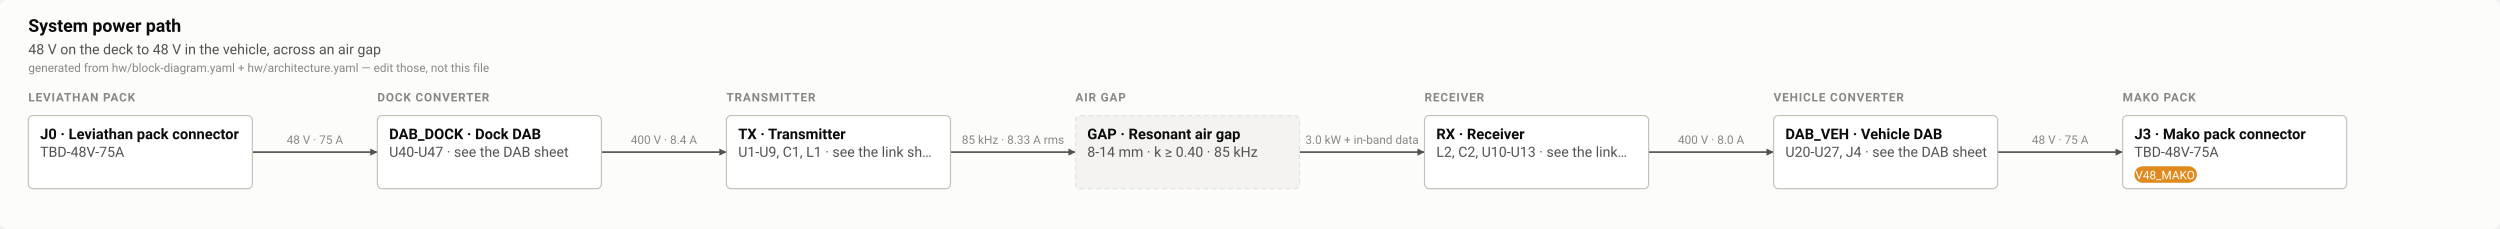
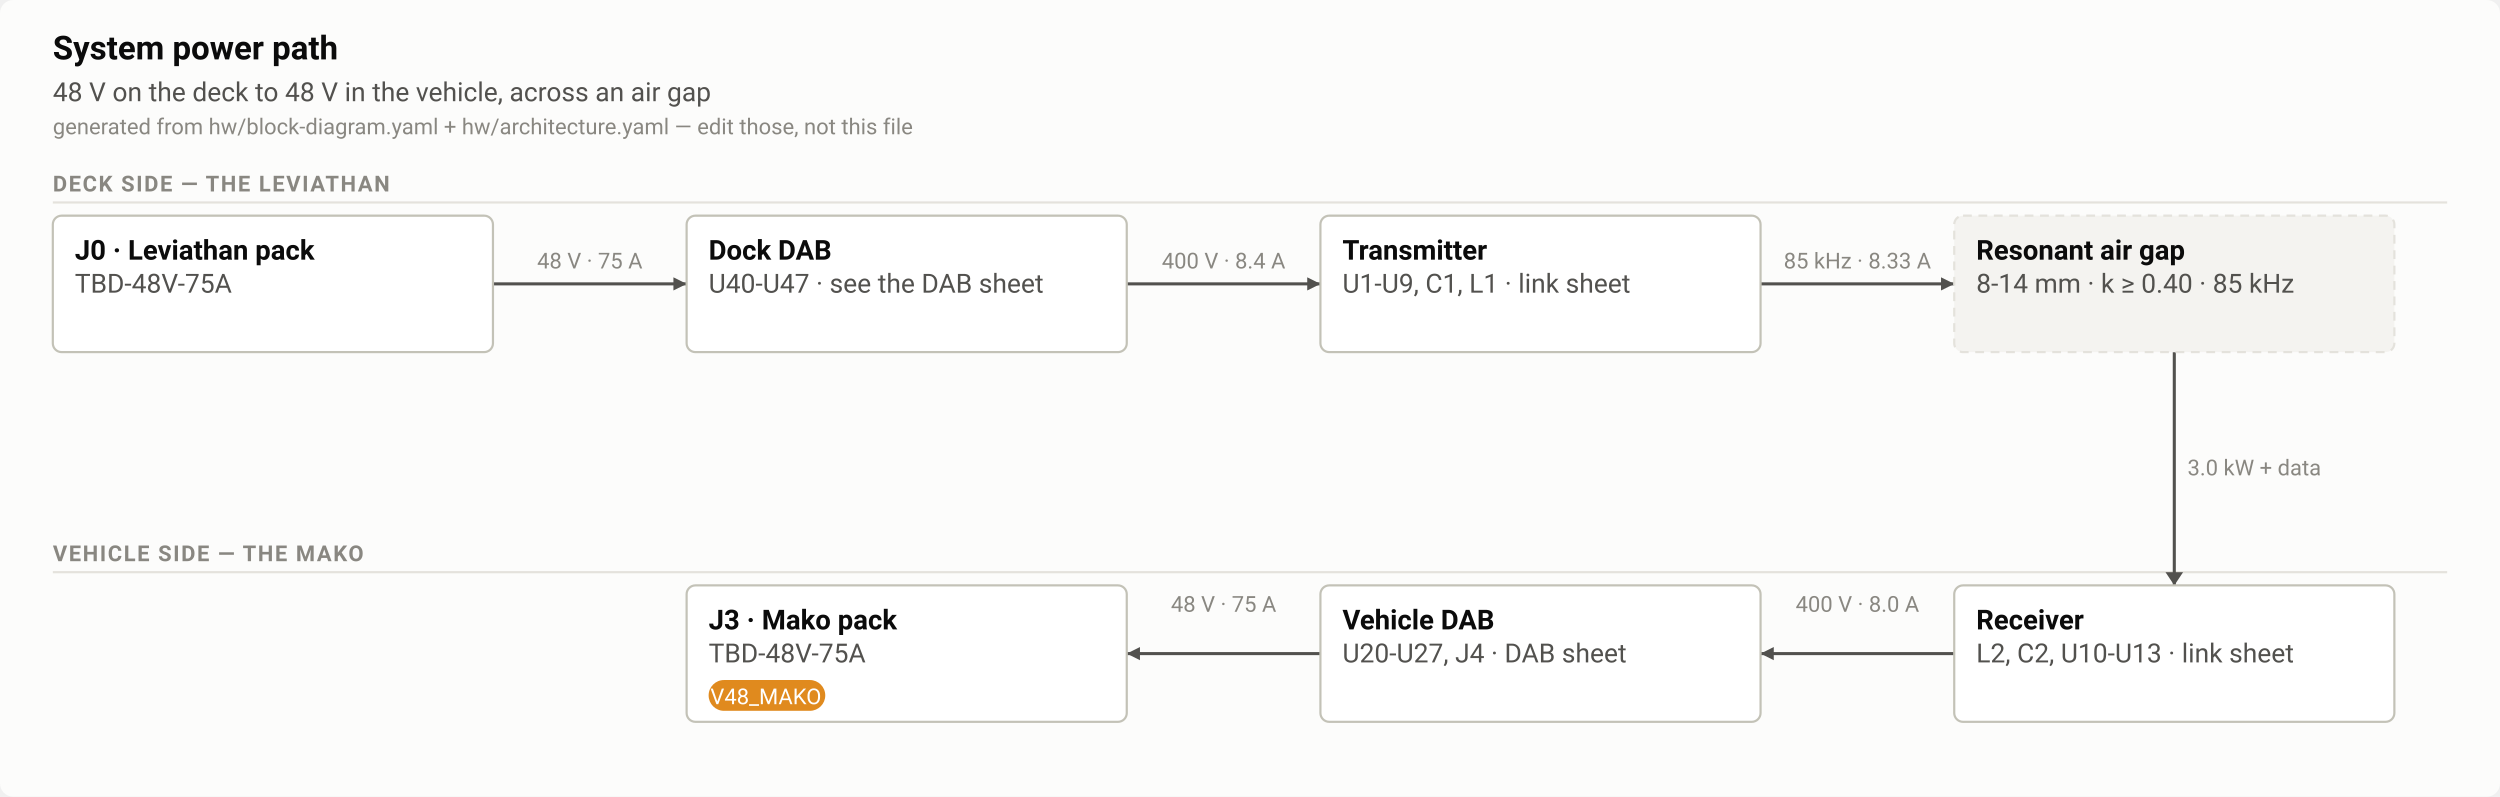
- <svg xmlns="http://www.w3.org/2000/svg" width="2120" height="194" viewBox="0 0 2120 194" font-family="ui-sans-serif,system-ui,-apple-system,'Segoe UI',Roboto,'Helvetica Neue',Arial,sans-serif" role="img" aria-label="System power path">
+ <svg xmlns="http://www.w3.org/2000/svg" width="1136" height="362" viewBox="0 0 1136 362" font-family="ui-sans-serif,system-ui,-apple-system,'Segoe UI',Roboto,'Helvetica Neue',Arial,sans-serif" role="img" aria-label="System power path">
  <style>.s{fill:#fcfcfb} .bx{fill:#ffffff;stroke:#c3c2b7} .ink{fill:#0b0b0b} .ink2{fill:#52514e} .mut{fill:#898781} .gt{fill:#f4f3f0;stroke:#e4e2dc} @media (prefers-color-scheme:dark){.s{fill:#1a1a19} .bx{fill:#242422;stroke:#383835} .ink{fill:#fff} .ink2{fill:#c3c2b7} .gt{fill:#1f1f1e;stroke:#2c2c2a}} .t{font-size:12px} .tb{font-size:12.5px;font-weight:600} .ts{font-size:10px} .h{font-size:15px;font-weight:600} .hh{font-size:10px;font-weight:600;letter-spacing:0.07em}</style>
-   <rect width="2120" height="194" class="s" rx="6" />
+   <rect width="1136" height="362" class="s" rx="6" />
  <text x="24" y="27" class="h ink">System power path</text>
  <text x="24" y="46" class="t ink2">48 V on the deck to 48 V in the vehicle, across an air gap</text>
  <text x="24" y="61" class="ts mut">generated from hw/block-diagram.yaml + hw/architecture.yaml — edit those, not this file</text>
-   <text x="24" y="86" class="hh mut">LEVIATHAN PACK</text>
-   <text x="320" y="86" class="hh mut">DOCK CONVERTER</text>
-   <text x="616" y="86" class="hh mut">TRANSMITTER</text>
-   <text x="912" y="86" class="hh mut">AIR GAP</text>
-   <text x="1208" y="86" class="hh mut">RECEIVER</text>
-   <text x="1504" y="86" class="hh mut">VEHICLE CONVERTER</text>
-   <text x="1800" y="86" class="hh mut">MAKO PACK</text>
-   <path d="M214 129 L234 129 L234 129 L320 129" fill="none" stroke="#52514e" stroke-width="1.4" stroke-linejoin="round" />
-   <path d="M314 126 L320 129 L314 132" fill="#52514e" />
-   <path d="M510 129 L530 129 L530 129 L616 129" fill="none" stroke="#52514e" stroke-width="1.4" stroke-linejoin="round" />
-   <path d="M610 126 L616 129 L610 132" fill="#52514e" />
-   <path d="M806 129 L826 129 L826 129 L912 129" fill="none" stroke="#52514e" stroke-width="1.4" stroke-linejoin="round" />
-   <path d="M906 126 L912 129 L906 132" fill="#52514e" />
-   <path d="M1102 129 L1122 129 L1122 129 L1208 129" fill="none" stroke="#52514e" stroke-width="1.4" stroke-linejoin="round" />
-   <path d="M1202 126 L1208 129 L1202 132" fill="#52514e" />
-   <path d="M1398 129 L1418 129 L1418 129 L1504 129" fill="none" stroke="#52514e" stroke-width="1.4" stroke-linejoin="round" />
-   <path d="M1498 126 L1504 129 L1498 132" fill="#52514e" />
-   <path d="M1694 129 L1714 129 L1714 129 L1800 129" fill="none" stroke="#52514e" stroke-width="1.4" stroke-linejoin="round" />
-   <path d="M1794 126 L1800 129 L1794 132" fill="#52514e" />
-   <rect x="235" y="112" width="64" height="13" class="s" rx="2" />
-   <text x="267" y="122" class="ts mut" text-anchor="middle">48 V · 75 A</text>
-   <rect x="526" y="112" width="75" height="13" class="s" rx="2" />
-   <text x="563" y="122" class="ts mut" text-anchor="middle">400 V · 8.4 A</text>
-   <rect x="806" y="112" width="107" height="13" class="s" rx="2" />
-   <text x="859" y="122" class="ts mut" text-anchor="middle">85 kHz · 8.33 A rms</text>
-   <rect x="1096" y="112" width="117" height="13" class="s" rx="2" />
-   <text x="1155" y="122" class="ts mut" text-anchor="middle">3.0 kW + in-band data</text>
-   <rect x="1414" y="112" width="75" height="13" class="s" rx="2" />
-   <text x="1451" y="122" class="ts mut" text-anchor="middle">400 V · 8.0 A</text>
-   <rect x="1715" y="112" width="64" height="13" class="s" rx="2" />
-   <text x="1747" y="122" class="ts mut" text-anchor="middle">48 V · 75 A</text>
-   <rect x="24" y="98" width="190" height="62" class="bx" rx="4" />
-   <text x="34" y="118" class="tb ink">J0 · Leviathan pack connector</text>
+   <text x="24" y="87" class="hh mut">DECK SIDE — THE LEVIATHAN</text>
+   <path d="M24 92 L1112 92" stroke="#e4e2dc" stroke-width="1" />
+   <text x="24" y="255" class="hh mut">VEHICLE SIDE — THE MAKO</text>
+   <path d="M24 260 L1112 260" stroke="#e4e2dc" stroke-width="1" />
+   <path d="M224 129 L268 129 L268 129 L312 129" fill="none" stroke="#52514e" stroke-width="1.4" stroke-linejoin="round" />
+   <path d="M306 126 L312 129 L306 132" fill="#52514e" />
+   <path d="M512 129 L538 129 L538 129 L600 129" fill="none" stroke="#52514e" stroke-width="1.4" stroke-linejoin="round" />
+   <path d="M594 126 L600 129 L594 132" fill="#52514e" />
+   <path d="M800 129 L826 129 L826 129 L888 129" fill="none" stroke="#52514e" stroke-width="1.4" stroke-linejoin="round" />
+   <path d="M882 126 L888 129 L882 132" fill="#52514e" />
+   <path d="M988 160 L988 266" fill="none" stroke="#52514e" stroke-width="1.4" stroke-linejoin="round" />
+   <path d="M984 260 L988 266 L992 260" fill="#52514e" />
+   <path d="M888 297 L862 297 L862 297 L800 297" fill="none" stroke="#52514e" stroke-width="1.4" stroke-linejoin="round" />
+   <path d="M806 294 L800 297 L806 300" fill="#52514e" />
+   <path d="M600 297 L574 297 L574 297 L512 297" fill="none" stroke="#52514e" stroke-width="1.4" stroke-linejoin="round" />
+   <path d="M518 294 L512 297 L518 300" fill="#52514e" />
+   <rect x="24" y="98" width="200" height="62" class="bx" rx="4" />
+   <text x="34" y="118" class="tb ink">J0 · Leviathan pack</text>
  <text x="34" y="133" class="t ink2">TBD-48V-75A</text>
-   <rect x="320" y="98" width="190" height="62" class="bx" rx="4" />
-   <text x="330" y="118" class="tb ink">DAB_DOCK · Dock DAB</text>
-   <text x="330" y="133" class="t ink2">U40-U47 · see the DAB sheet</text>
-   <rect x="616" y="98" width="190" height="62" class="bx" rx="4" />
-   <text x="626" y="118" class="tb ink">TX · Transmitter</text>
-   <text x="626" y="133" class="t ink2">U1-U9, C1, L1 · see the link sh…</text>
-   <rect x="912" y="98" width="190" height="62" class="gt" rx="4" stroke-dasharray="4 3" />
-   <text x="922" y="118" class="tb ink">GAP · Resonant air gap</text>
-   <text x="922" y="133" class="t ink2">8-14 mm · k ≥ 0.40 · 85 kHz</text>
-   <rect x="1208" y="98" width="190" height="62" class="bx" rx="4" />
-   <text x="1218" y="118" class="tb ink">RX · Receiver</text>
-   <text x="1218" y="133" class="t ink2">L2, C2, U10-U13 · see the link…</text>
-   <rect x="1504" y="98" width="190" height="62" class="bx" rx="4" />
-   <text x="1514" y="118" class="tb ink">DAB_VEH · Vehicle DAB</text>
-   <text x="1514" y="133" class="t ink2">U20-U27, J4 · see the DAB sheet</text>
-   <rect x="1800" y="98" width="190" height="62" class="bx" rx="4" />
-   <text x="1810" y="118" class="tb ink">J3 · Mako pack connector</text>
-   <text x="1810" y="133" class="t ink2">TBD-48V-75A</text>
-   <rect x="1810" y="141" width="53" height="14" rx="7" fill="#e08a1e" />
-   <text x="1836" y="152" class="ts" fill="#fff" text-anchor="middle">V48_MAKO</text>
+   <rect x="312" y="98" width="200" height="62" class="bx" rx="4" />
+   <text x="322" y="118" class="tb ink">Dock DAB</text>
+   <text x="322" y="133" class="t ink2">U40-U47 · see the DAB sheet</text>
+   <rect x="600" y="98" width="200" height="62" class="bx" rx="4" />
+   <text x="610" y="118" class="tb ink">Transmitter</text>
+   <text x="610" y="133" class="t ink2">U1-U9, C1, L1 · link sheet</text>
+   <rect x="888" y="98" width="200" height="62" class="gt" rx="4" stroke-dasharray="4 3" />
+   <text x="898" y="118" class="tb ink">Resonant air gap</text>
+   <text x="898" y="133" class="t ink2">8-14 mm · k ≥ 0.40 · 85 kHz</text>
+   <rect x="888" y="266" width="200" height="62" class="bx" rx="4" />
+   <text x="898" y="286" class="tb ink">Receiver</text>
+   <text x="898" y="301" class="t ink2">L2, C2, U10-U13 · link sheet</text>
+   <rect x="600" y="266" width="200" height="62" class="bx" rx="4" />
+   <text x="610" y="286" class="tb ink">Vehicle DAB</text>
+   <text x="610" y="301" class="t ink2">U20-U27, J4 · DAB sheet</text>
+   <rect x="312" y="266" width="200" height="62" class="bx" rx="4" />
+   <text x="322" y="286" class="tb ink">J3 · Mako pack</text>
+   <text x="322" y="301" class="t ink2">TBD-48V-75A</text>
+   <rect x="322" y="309" width="53" height="14" rx="7" fill="#e08a1e" />
+   <text x="348" y="320" class="ts" fill="#fff" text-anchor="middle">V48_MAKO</text>
+   <rect x="236" y="112" width="64" height="13" class="s" rx="2" />
+   <text x="268" y="122" class="ts mut" text-anchor="middle">48 V · 75 A</text>
+   <rect x="519" y="112" width="75" height="13" class="s" rx="2" />
+   <text x="556" y="122" class="ts mut" text-anchor="middle">400 V · 8.4 A</text>
+   <rect x="801" y="112" width="86" height="13" class="s" rx="2" />
+   <text x="844" y="122" class="ts mut" text-anchor="middle">85 kHz · 8.33 A</text>
+   <rect x="992" y="206" width="75" height="13" class="s" rx="2" />
+   <text x="994" y="216" class="ts mut">3.0 kW + data</text>
+   <rect x="807" y="268" width="75" height="13" class="s" rx="2" />
+   <text x="844" y="278" class="ts mut" text-anchor="middle">400 V · 8.0 A</text>
+   <rect x="524" y="268" width="64" height="13" class="s" rx="2" />
+   <text x="556" y="278" class="ts mut" text-anchor="middle">48 V · 75 A</text>
</svg>
